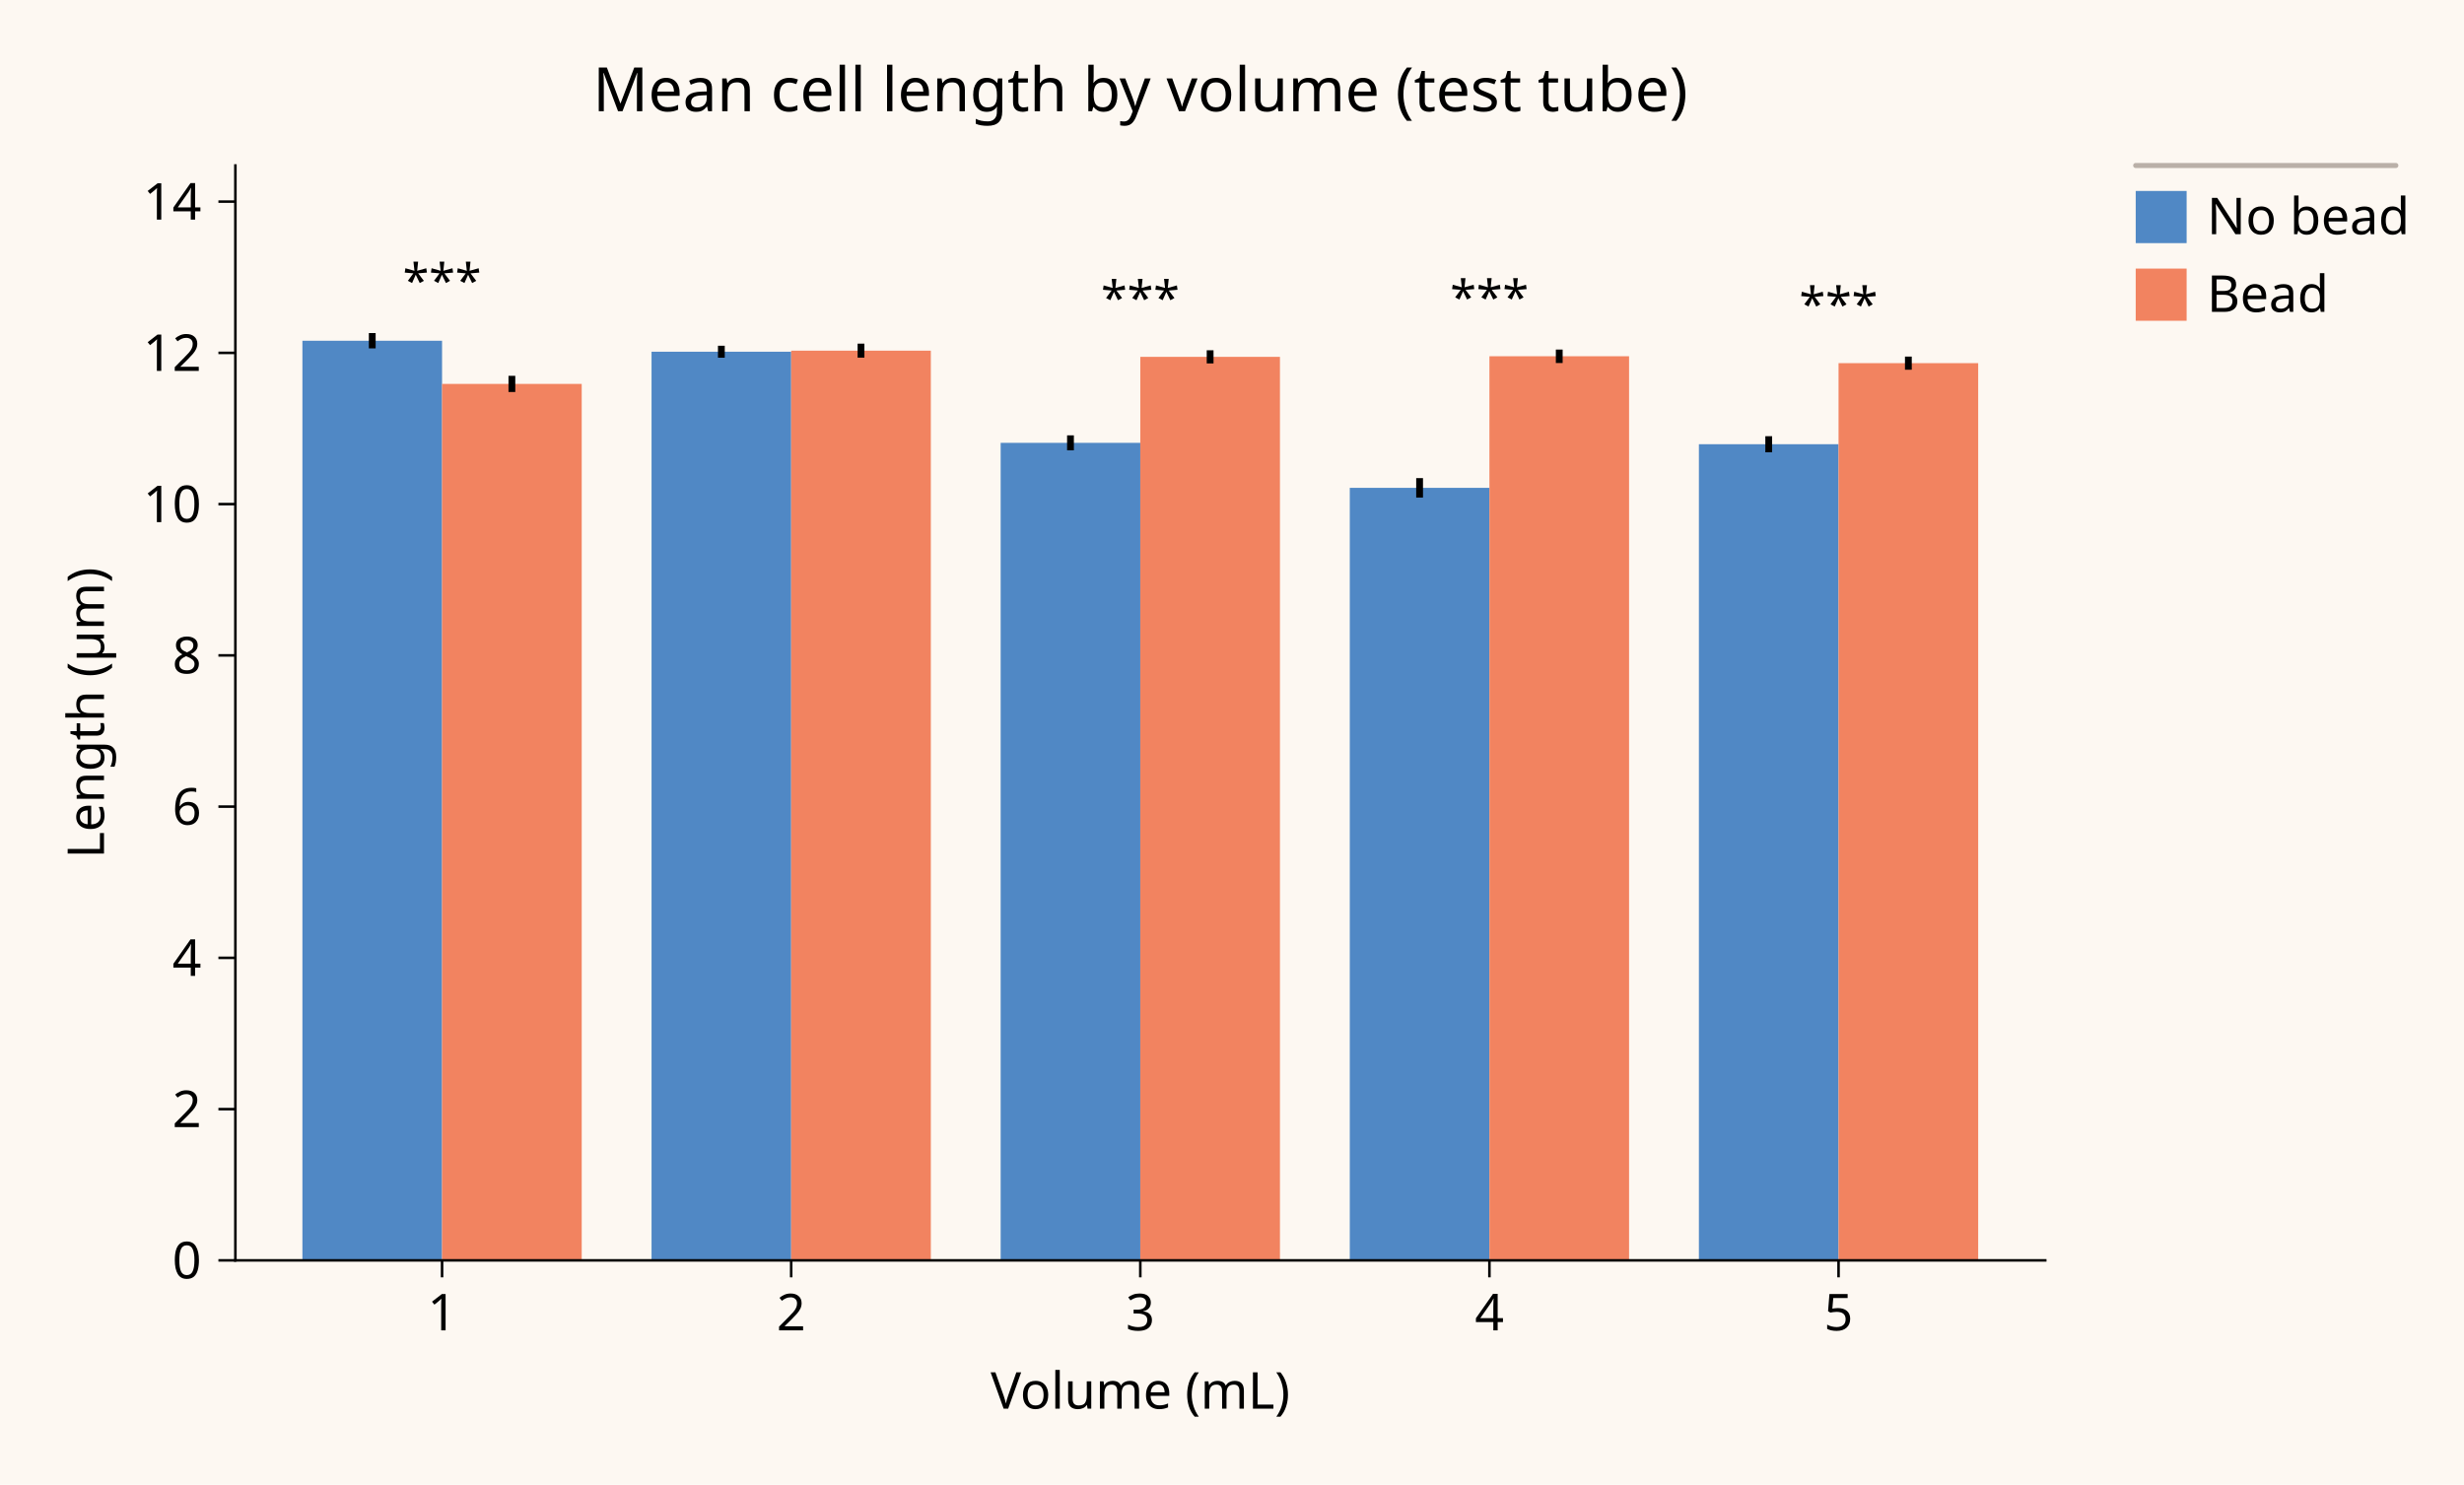
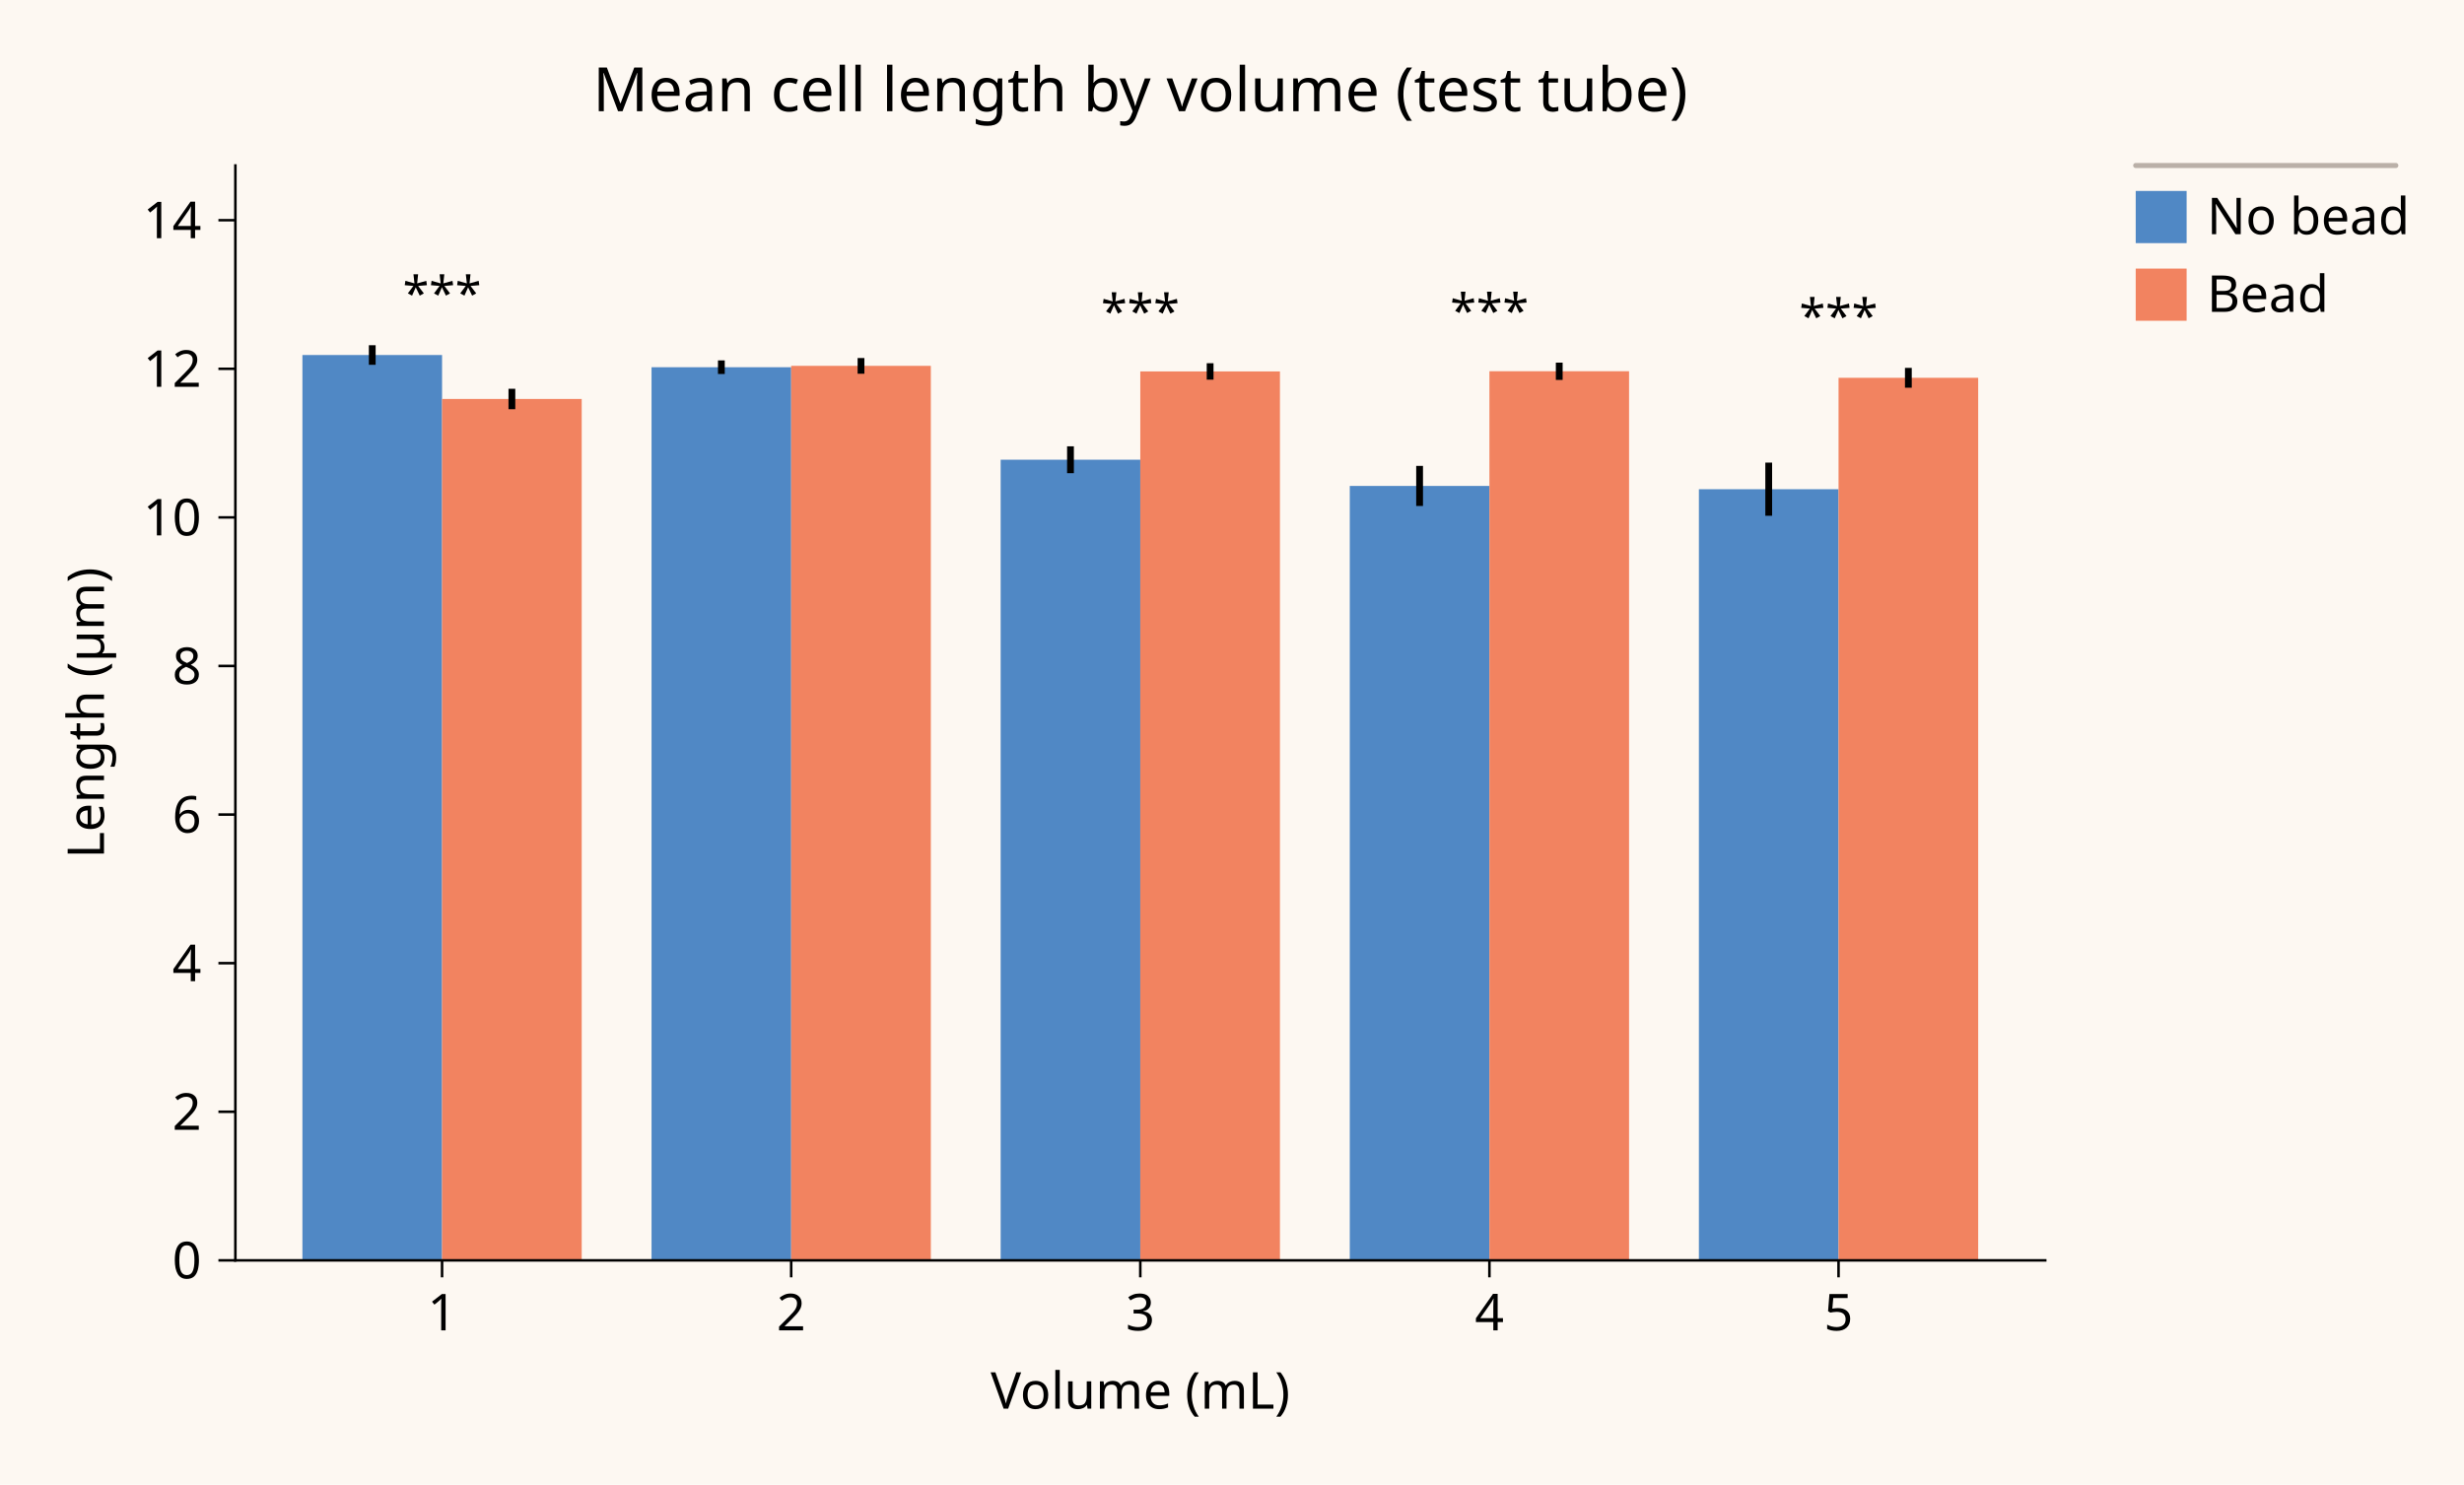
<svg xmlns="http://www.w3.org/2000/svg" xmlns:xlink="http://www.w3.org/1999/xlink" width="725.861pt" height="437.48pt" viewBox="0 0 725.861 437.48" version="1.1">
  <defs>
    <style type="text/css">*{stroke-linejoin: round; stroke-linecap: butt}</style>
  </defs>
  <g id="figure_1">
    <g id="patch_1">
      <path d="M 0 437.48  L 725.861 437.48  L 725.861 0  L 0 0  z " style="fill: #fdf8f2" />
    </g>
    <g id="axes_1">
      <g id="patch_2">
        <path d="M 69.341 371.363  L 602.495 371.363  L 602.495 48.763  L 69.341 48.763  L 69.341 371.363  z " style="fill: none" />
      </g>
      <g id="patch_3">
-         <path d="M 89.088 371.363  L 130.226 371.363  L 130.226 100.397  L 89.088 100.397  z " clip-path="url(#p7a0aab2ada)" style="fill: #5088c5" />
+         <path d="M 89.088 371.363  L 130.226 371.363  L 130.226 104.608  L 89.088 104.608  z " clip-path="url(#p89ddb0b5f2)" style="fill: #5088c5" />
      </g>
      <g id="patch_4">
-         <path d="M 191.934 371.363  L 233.072 371.363  L 233.072 103.628  L 191.934 103.628  z " clip-path="url(#p7a0aab2ada)" style="fill: #5088c5" />
+         <path d="M 191.934 371.363  L 233.072 371.363  L 233.072 108.199  L 191.934 108.199  z " clip-path="url(#p89ddb0b5f2)" style="fill: #5088c5" />
      </g>
      <g id="patch_5">
-         <path d="M 294.78 371.363  L 335.918 371.363  L 335.918 130.477  L 294.78 130.477  z " clip-path="url(#p7a0aab2ada)" style="fill: #5088c5" />
+         <path d="M 294.78 371.363  L 335.918 371.363  L 335.918 135.463  L 294.78 135.463  z " clip-path="url(#p89ddb0b5f2)" style="fill: #5088c5" />
      </g>
      <g id="patch_6">
-         <path d="M 397.626 371.363  L 438.764 371.363  L 438.764 143.742  L 397.626 143.742  z " clip-path="url(#p7a0aab2ada)" style="fill: #5088c5" />
+         <path d="M 397.626 371.363  L 438.764 371.363  L 438.764 143.179  L 397.626 143.179  z " clip-path="url(#p89ddb0b5f2)" style="fill: #5088c5" />
      </g>
      <g id="patch_7">
-         <path d="M 500.471 371.363  L 541.61 371.363  L 541.61 130.896  L 500.471 130.896  z " clip-path="url(#p7a0aab2ada)" style="fill: #5088c5" />
+         <path d="M 500.471 371.363  L 541.61 371.363  L 541.61 144.144  L 500.471 144.144  z " clip-path="url(#p89ddb0b5f2)" style="fill: #5088c5" />
      </g>
      <g id="patch_8">
-         <path d="M 130.226 371.363  L 171.365 371.363  L 171.365 113.119  L 130.226 113.119  z " clip-path="url(#p7a0aab2ada)" style="fill: #f28360" />
+         <path d="M 130.226 371.363  L 171.365 371.363  L 171.365 117.56  L 130.226 117.56  z " clip-path="url(#p89ddb0b5f2)" style="fill: #f28360" />
      </g>
      <g id="patch_9">
-         <path d="M 233.072 371.363  L 274.21 371.363  L 274.21 103.316  L 233.072 103.316  z " clip-path="url(#p7a0aab2ada)" style="fill: #f28360" />
+         <path d="M 233.072 371.363  L 274.21 371.363  L 274.21 107.8  L 233.072 107.8  z " clip-path="url(#p89ddb0b5f2)" style="fill: #f28360" />
      </g>
      <g id="patch_10">
-         <path d="M 335.918 371.363  L 377.056 371.363  L 377.056 105.14  L 335.918 105.14  z " clip-path="url(#p7a0aab2ada)" style="fill: #f28360" />
+         <path d="M 335.918 371.363  L 377.056 371.363  L 377.056 109.448  L 335.918 109.448  z " clip-path="url(#p89ddb0b5f2)" style="fill: #f28360" />
      </g>
      <g id="patch_11">
-         <path d="M 438.764 371.363  L 479.902 371.363  L 479.902 104.979  L 438.764 104.979  z " clip-path="url(#p7a0aab2ada)" style="fill: #f28360" />
+         <path d="M 438.764 371.363  L 479.902 371.363  L 479.902 109.389  L 438.764 109.389  z " clip-path="url(#p89ddb0b5f2)" style="fill: #f28360" />
      </g>
      <g id="patch_12">
-         <path d="M 541.61 371.363  L 582.748 371.363  L 582.748 107.002  L 541.61 107.002  z " clip-path="url(#p7a0aab2ada)" style="fill: #f28360" />
+         <path d="M 541.61 371.363  L 582.748 371.363  L 582.748 111.318  L 541.61 111.318  z " clip-path="url(#p89ddb0b5f2)" style="fill: #f28360" />
      </g>
      <g id="matplotlib.axis_1">
        <g id="xtick_1">
          <g id="line2d_1">
            <defs>
-               <path id="m4a26c9d16e" d="M 0 0  L 0 5  " style="stroke: #000000; stroke-width: 0.75" />
+               <path id="m6d1abc698f" d="M 0 0  L 0 5  " style="stroke: #000000; stroke-width: 0.75" />
            </defs>
            <g>
-               <use xlink:href="#m4a26c9d16e" x="130.226" y="371.363" style="stroke: #000000; stroke-width: 0.75" />
+               <use xlink:href="#m6d1abc698f" x="130.226" y="371.363" style="stroke: #000000; stroke-width: 0.75" />
            </g>
          </g>
          <g id="text_1">
            <text style="font-size: 15px; font-family: 'Atkinson Hyperlegible Next', sans-serif; text-anchor: middle" x="130.226" y="391.983" transform="rotate(-0 130.2262 391.9827)">1</text>
          </g>
        </g>
        <g id="xtick_2">
          <g id="line2d_2">
            <g>
-               <use xlink:href="#m4a26c9d16e" x="233.072" y="371.363" style="stroke: #000000; stroke-width: 0.75" />
+               <use xlink:href="#m6d1abc698f" x="233.072" y="371.363" style="stroke: #000000; stroke-width: 0.75" />
            </g>
          </g>
          <g id="text_2">
            <text style="font-size: 15px; font-family: 'Atkinson Hyperlegible Next', sans-serif; text-anchor: middle" x="233.072" y="391.983" transform="rotate(-0 233.0721 391.9827)">2</text>
          </g>
        </g>
        <g id="xtick_3">
          <g id="line2d_3">
            <g>
-               <use xlink:href="#m4a26c9d16e" x="335.918" y="371.363" style="stroke: #000000; stroke-width: 0.75" />
+               <use xlink:href="#m6d1abc698f" x="335.918" y="371.363" style="stroke: #000000; stroke-width: 0.75" />
            </g>
          </g>
          <g id="text_3">
            <text style="font-size: 15px; font-family: 'Atkinson Hyperlegible Next', sans-serif; text-anchor: middle" x="335.918" y="391.983" transform="rotate(-0 335.918 391.9827)">3</text>
          </g>
        </g>
        <g id="xtick_4">
          <g id="line2d_4">
            <g>
-               <use xlink:href="#m4a26c9d16e" x="438.764" y="371.363" style="stroke: #000000; stroke-width: 0.75" />
+               <use xlink:href="#m6d1abc698f" x="438.764" y="371.363" style="stroke: #000000; stroke-width: 0.75" />
            </g>
          </g>
          <g id="text_4">
            <text style="font-size: 15px; font-family: 'Atkinson Hyperlegible Next', sans-serif; text-anchor: middle" x="438.764" y="391.983" transform="rotate(-0 438.7639 391.9827)">4</text>
          </g>
        </g>
        <g id="xtick_5">
          <g id="line2d_5">
            <g>
-               <use xlink:href="#m4a26c9d16e" x="541.61" y="371.363" style="stroke: #000000; stroke-width: 0.75" />
+               <use xlink:href="#m6d1abc698f" x="541.61" y="371.363" style="stroke: #000000; stroke-width: 0.75" />
            </g>
          </g>
          <g id="text_5">
            <text style="font-size: 15px; font-family: 'Atkinson Hyperlegible Next', sans-serif; text-anchor: middle" x="541.61" y="391.983" transform="rotate(-0 541.6098 391.9827)">5</text>
          </g>
        </g>
        <g id="text_6">
          <text style="font-weight: 500; font-size: 15px; font-family: 'Atkinson Hyperlegible Next', sans-serif; text-anchor: middle" x="335.918" y="415.049" transform="rotate(-0 335.918 415.0491)">Volume (mL)</text>
        </g>
      </g>
      <g id="matplotlib.axis_2">
        <g id="ytick_1">
          <g id="line2d_6">
            <defs>
-               <path id="m8f4b382dd3" d="M 0 0  L -5 0  " style="stroke: #000000; stroke-width: 0.75" />
+               <path id="m58891c5471" d="M 0 0  L -5 0  " style="stroke: #000000; stroke-width: 0.75" />
            </defs>
            <g>
-               <use xlink:href="#m8f4b382dd3" x="69.341" y="371.363" style="stroke: #000000; stroke-width: 0.75" />
+               <use xlink:href="#m58891c5471" x="69.341" y="371.363" style="stroke: #000000; stroke-width: 0.75" />
            </g>
          </g>
          <g id="text_7">
            <text style="font-size: 15px; font-family: 'Atkinson Hyperlegible Next', sans-serif; text-anchor: end" x="59.341" y="376.673" transform="rotate(-0 59.34141 376.6729)">0</text>
          </g>
        </g>
        <g id="ytick_2">
          <g id="line2d_7">
            <g>
-               <use xlink:href="#m8f4b382dd3" x="69.341" y="326.798" style="stroke: #000000; stroke-width: 0.75" />
+               <use xlink:href="#m58891c5471" x="69.341" y="327.58" style="stroke: #000000; stroke-width: 0.75" />
            </g>
          </g>
          <g id="text_8">
-             <text style="font-size: 15px; font-family: 'Atkinson Hyperlegible Next', sans-serif; text-anchor: end" x="59.341" y="332.107" transform="rotate(-0 59.34141 332.1073)">2</text>
+             <text style="font-size: 15px; font-family: 'Atkinson Hyperlegible Next', sans-serif; text-anchor: end" x="59.341" y="332.89" transform="rotate(-0 59.34141 332.8901)">2</text>
          </g>
        </g>
        <g id="ytick_3">
          <g id="line2d_8">
            <g>
-               <use xlink:href="#m8f4b382dd3" x="69.341" y="282.232" style="stroke: #000000; stroke-width: 0.75" />
+               <use xlink:href="#m58891c5471" x="69.341" y="283.798" style="stroke: #000000; stroke-width: 0.75" />
            </g>
          </g>
          <g id="text_9">
-             <text style="font-size: 15px; font-family: 'Atkinson Hyperlegible Next', sans-serif; text-anchor: end" x="59.341" y="287.542" transform="rotate(-0 59.34141 287.5417)">4</text>
+             <text style="font-size: 15px; font-family: 'Atkinson Hyperlegible Next', sans-serif; text-anchor: end" x="59.341" y="289.107" transform="rotate(-0 59.34141 289.1073)">4</text>
          </g>
        </g>
        <g id="ytick_4">
          <g id="line2d_9">
            <g>
-               <use xlink:href="#m8f4b382dd3" x="69.341" y="237.666" style="stroke: #000000; stroke-width: 0.75" />
+               <use xlink:href="#m58891c5471" x="69.341" y="240.015" style="stroke: #000000; stroke-width: 0.75" />
            </g>
          </g>
          <g id="text_10">
-             <text style="font-size: 15px; font-family: 'Atkinson Hyperlegible Next', sans-serif; text-anchor: end" x="59.341" y="242.976" transform="rotate(-0 59.34141 242.9761)">6</text>
+             <text style="font-size: 15px; font-family: 'Atkinson Hyperlegible Next', sans-serif; text-anchor: end" x="59.341" y="245.325" transform="rotate(-0 59.34141 245.3245)">6</text>
          </g>
        </g>
        <g id="ytick_5">
          <g id="line2d_10">
            <g>
-               <use xlink:href="#m8f4b382dd3" x="69.341" y="193.101" style="stroke: #000000; stroke-width: 0.75" />
+               <use xlink:href="#m58891c5471" x="69.341" y="196.232" style="stroke: #000000; stroke-width: 0.75" />
            </g>
          </g>
          <g id="text_11">
-             <text style="font-size: 15px; font-family: 'Atkinson Hyperlegible Next', sans-serif; text-anchor: end" x="59.341" y="198.411" transform="rotate(-0 59.34141 198.4105)">8</text>
+             <text style="font-size: 15px; font-family: 'Atkinson Hyperlegible Next', sans-serif; text-anchor: end" x="59.341" y="201.542" transform="rotate(-0 59.34141 201.5417)">8</text>
          </g>
        </g>
        <g id="ytick_6">
          <g id="line2d_11">
            <g>
-               <use xlink:href="#m8f4b382dd3" x="69.341" y="148.535" style="stroke: #000000; stroke-width: 0.75" />
+               <use xlink:href="#m58891c5471" x="69.341" y="152.449" style="stroke: #000000; stroke-width: 0.75" />
            </g>
          </g>
          <g id="text_12">
-             <text style="font-size: 15px; font-family: 'Atkinson Hyperlegible Next', sans-serif; text-anchor: end" x="59.341" y="153.845" transform="rotate(-0 59.34141 153.8449)">10</text>
+             <text style="font-size: 15px; font-family: 'Atkinson Hyperlegible Next', sans-serif; text-anchor: end" x="59.341" y="157.759" transform="rotate(-0 59.34141 157.7589)">10</text>
          </g>
        </g>
        <g id="ytick_7">
          <g id="line2d_12">
            <g>
-               <use xlink:href="#m8f4b382dd3" x="69.341" y="103.97" style="stroke: #000000; stroke-width: 0.75" />
+               <use xlink:href="#m58891c5471" x="69.341" y="108.666" style="stroke: #000000; stroke-width: 0.75" />
            </g>
          </g>
          <g id="text_13">
-             <text style="font-size: 15px; font-family: 'Atkinson Hyperlegible Next', sans-serif; text-anchor: end" x="59.341" y="109.279" transform="rotate(-0 59.34141 109.2793)">12</text>
+             <text style="font-size: 15px; font-family: 'Atkinson Hyperlegible Next', sans-serif; text-anchor: end" x="59.341" y="113.976" transform="rotate(-0 59.34141 113.9761)">12</text>
          </g>
        </g>
        <g id="ytick_8">
          <g id="line2d_13">
            <g>
-               <use xlink:href="#m8f4b382dd3" x="69.341" y="59.404" style="stroke: #000000; stroke-width: 0.75" />
+               <use xlink:href="#m58891c5471" x="69.341" y="64.884" style="stroke: #000000; stroke-width: 0.75" />
            </g>
          </g>
          <g id="text_14">
-             <text style="font-size: 15px; font-family: 'Atkinson Hyperlegible Next', sans-serif; text-anchor: end" x="59.341" y="64.714" transform="rotate(-0 59.34141 64.71373)">14</text>
+             <text style="font-size: 15px; font-family: 'Atkinson Hyperlegible Next', sans-serif; text-anchor: end" x="59.341" y="70.193" transform="rotate(-0 59.34141 70.19332)">14</text>
          </g>
        </g>
        <g id="text_15">
          <text style="font-weight: 500; font-size: 15px; font-family: 'Atkinson Hyperlegible Next', sans-serif; text-anchor: middle" x="30.636" y="210.063" transform="rotate(-90 30.63594 210.0631)">Length (μm)</text>
        </g>
      </g>
      <g id="LineCollection_1">
-         <path d="M 109.657 102.655  L 109.657 98.14  " clip-path="url(#p7a0aab2ada)" style="fill: none; stroke: #000000; stroke-width: 2" />
-         <path d="M 212.503 105.394  L 212.503 101.863  " clip-path="url(#p7a0aab2ada)" style="fill: none; stroke: #000000; stroke-width: 2" />
-         <path d="M 315.349 132.681  L 315.349 128.272  " clip-path="url(#p7a0aab2ada)" style="fill: none; stroke: #000000; stroke-width: 2" />
-         <path d="M 418.195 146.603  L 418.195 140.882  " clip-path="url(#p7a0aab2ada)" style="fill: none; stroke: #000000; stroke-width: 2" />
-         <path d="M 521.041 133.27  L 521.041 128.522  " clip-path="url(#p7a0aab2ada)" style="fill: none; stroke: #000000; stroke-width: 2" />
+         <path d="M 109.657 107.493  L 109.657 101.723  " clip-path="url(#p89ddb0b5f2)" style="fill: none; stroke: #000000; stroke-width: 2" />
+         <path d="M 212.503 110.204  L 212.503 106.194  " clip-path="url(#p89ddb0b5f2)" style="fill: none; stroke: #000000; stroke-width: 2" />
+         <path d="M 315.349 139.419  L 315.349 131.507  " clip-path="url(#p89ddb0b5f2)" style="fill: none; stroke: #000000; stroke-width: 2" />
+         <path d="M 418.195 149.074  L 418.195 137.284  " clip-path="url(#p89ddb0b5f2)" style="fill: none; stroke: #000000; stroke-width: 2" />
+         <path d="M 521.041 151.972  L 521.041 136.315  " clip-path="url(#p89ddb0b5f2)" style="fill: none; stroke: #000000; stroke-width: 2" />
      </g>
      <g id="line2d_14">
        <defs>
-           <path id="m6965b751de" d="M 6 0  L -6 -0  " />
+           <path id="m4a6b351375" d="M 6 0  L -6 -0  " />
        </defs>
-         <g clip-path="url(#p7a0aab2ada)">
-           <use xlink:href="#m6965b751de" x="109.657" y="102.655" style="fill: #5088c5" />
-           <use xlink:href="#m6965b751de" x="212.503" y="105.394" style="fill: #5088c5" />
-           <use xlink:href="#m6965b751de" x="315.349" y="132.681" style="fill: #5088c5" />
-           <use xlink:href="#m6965b751de" x="418.195" y="146.603" style="fill: #5088c5" />
-           <use xlink:href="#m6965b751de" x="521.041" y="133.27" style="fill: #5088c5" />
+         <g clip-path="url(#p89ddb0b5f2)">
+           <use xlink:href="#m4a6b351375" x="109.657" y="107.493" style="fill: #5088c5" />
+           <use xlink:href="#m4a6b351375" x="212.503" y="110.204" style="fill: #5088c5" />
+           <use xlink:href="#m4a6b351375" x="315.349" y="139.419" style="fill: #5088c5" />
+           <use xlink:href="#m4a6b351375" x="418.195" y="149.074" style="fill: #5088c5" />
+           <use xlink:href="#m4a6b351375" x="521.041" y="151.972" style="fill: #5088c5" />
        </g>
      </g>
      <g id="line2d_15">
-         <g clip-path="url(#p7a0aab2ada)">
-           <use xlink:href="#m6965b751de" x="109.657" y="98.14" style="fill: #5088c5" />
-           <use xlink:href="#m6965b751de" x="212.503" y="101.863" style="fill: #5088c5" />
-           <use xlink:href="#m6965b751de" x="315.349" y="128.272" style="fill: #5088c5" />
-           <use xlink:href="#m6965b751de" x="418.195" y="140.882" style="fill: #5088c5" />
-           <use xlink:href="#m6965b751de" x="521.041" y="128.522" style="fill: #5088c5" />
+         <g clip-path="url(#p89ddb0b5f2)">
+           <use xlink:href="#m4a6b351375" x="109.657" y="101.723" style="fill: #5088c5" />
+           <use xlink:href="#m4a6b351375" x="212.503" y="106.194" style="fill: #5088c5" />
+           <use xlink:href="#m4a6b351375" x="315.349" y="131.507" style="fill: #5088c5" />
+           <use xlink:href="#m4a6b351375" x="418.195" y="137.284" style="fill: #5088c5" />
+           <use xlink:href="#m4a6b351375" x="521.041" y="136.315" style="fill: #5088c5" />
        </g>
      </g>
      <g id="LineCollection_2">
-         <path d="M 150.795 115.505  L 150.795 110.734  " clip-path="url(#p7a0aab2ada)" style="fill: none; stroke: #000000; stroke-width: 2" />
-         <path d="M 253.641 105.382  L 253.641 101.249  " clip-path="url(#p7a0aab2ada)" style="fill: none; stroke: #000000; stroke-width: 2" />
-         <path d="M 356.487 107.082  L 356.487 103.198  " clip-path="url(#p7a0aab2ada)" style="fill: none; stroke: #000000; stroke-width: 2" />
-         <path d="M 459.333 106.958  L 459.333 103  " clip-path="url(#p7a0aab2ada)" style="fill: none; stroke: #000000; stroke-width: 2" />
-         <path d="M 562.179 108.943  L 562.179 105.061  " clip-path="url(#p7a0aab2ada)" style="fill: none; stroke: #000000; stroke-width: 2" />
+         <path d="M 150.795 120.576  L 150.795 114.545  " clip-path="url(#p89ddb0b5f2)" style="fill: none; stroke: #000000; stroke-width: 2" />
+         <path d="M 253.641 110.109  L 253.641 105.49  " clip-path="url(#p89ddb0b5f2)" style="fill: none; stroke: #000000; stroke-width: 2" />
+         <path d="M 356.487 111.869  L 356.487 107.026  " clip-path="url(#p89ddb0b5f2)" style="fill: none; stroke: #000000; stroke-width: 2" />
+         <path d="M 459.333 111.932  L 459.333 106.846  " clip-path="url(#p89ddb0b5f2)" style="fill: none; stroke: #000000; stroke-width: 2" />
+         <path d="M 562.179 114.235  L 562.179 108.4  " clip-path="url(#p89ddb0b5f2)" style="fill: none; stroke: #000000; stroke-width: 2" />
      </g>
      <g id="line2d_16">
-         <g clip-path="url(#p7a0aab2ada)">
-           <use xlink:href="#m6965b751de" x="150.795" y="115.505" style="fill: #5088c5" />
-           <use xlink:href="#m6965b751de" x="253.641" y="105.382" style="fill: #5088c5" />
-           <use xlink:href="#m6965b751de" x="356.487" y="107.082" style="fill: #5088c5" />
-           <use xlink:href="#m6965b751de" x="459.333" y="106.958" style="fill: #5088c5" />
-           <use xlink:href="#m6965b751de" x="562.179" y="108.943" style="fill: #5088c5" />
+         <g clip-path="url(#p89ddb0b5f2)">
+           <use xlink:href="#m4a6b351375" x="150.795" y="120.576" style="fill: #5088c5" />
+           <use xlink:href="#m4a6b351375" x="253.641" y="110.109" style="fill: #5088c5" />
+           <use xlink:href="#m4a6b351375" x="356.487" y="111.869" style="fill: #5088c5" />
+           <use xlink:href="#m4a6b351375" x="459.333" y="111.932" style="fill: #5088c5" />
+           <use xlink:href="#m4a6b351375" x="562.179" y="114.235" style="fill: #5088c5" />
        </g>
      </g>
      <g id="line2d_17">
-         <g clip-path="url(#p7a0aab2ada)">
-           <use xlink:href="#m6965b751de" x="150.795" y="110.734" style="fill: #5088c5" />
-           <use xlink:href="#m6965b751de" x="253.641" y="101.249" style="fill: #5088c5" />
-           <use xlink:href="#m6965b751de" x="356.487" y="103.198" style="fill: #5088c5" />
-           <use xlink:href="#m6965b751de" x="459.333" y="103" style="fill: #5088c5" />
-           <use xlink:href="#m6965b751de" x="562.179" y="105.061" style="fill: #5088c5" />
+         <g clip-path="url(#p89ddb0b5f2)">
+           <use xlink:href="#m4a6b351375" x="150.795" y="114.545" style="fill: #5088c5" />
+           <use xlink:href="#m4a6b351375" x="253.641" y="105.49" style="fill: #5088c5" />
+           <use xlink:href="#m4a6b351375" x="356.487" y="107.026" style="fill: #5088c5" />
+           <use xlink:href="#m4a6b351375" x="459.333" y="106.846" style="fill: #5088c5" />
+           <use xlink:href="#m4a6b351375" x="562.179" y="108.4" style="fill: #5088c5" />
        </g>
      </g>
      <g id="patch_13">
        <path d="M 69.341 371.363  L 69.341 48.763  " style="fill: none; stroke: #000000; stroke-width: 0.75; stroke-linejoin: miter; stroke-linecap: square" />
      </g>
      <g id="patch_14">
        <path d="M 69.341 371.363  L 602.495 371.363  " style="fill: none; stroke: #000000; stroke-width: 0.75; stroke-linejoin: miter; stroke-linecap: square" />
      </g>
      <g id="text_16">
-         <text style="font-size: 14px; font-family: 'Atkinson Hyperlegible Next', sans-serif; text-anchor: middle" x="130.226" y="87.743" transform="rotate(-0 130.2262 87.74283)">***</text>
+         <text style="font-size: 14px; font-family: 'Atkinson Hyperlegible Next', sans-serif; text-anchor: middle" x="130.226" y="91.452" transform="rotate(-0 130.2262 91.45159)">***</text>
      </g>
      <g id="text_17">
-         <text style="font-size: 14px; font-family: 'Atkinson Hyperlegible Next', sans-serif; text-anchor: middle" x="335.918" y="92.8" transform="rotate(-0 335.918 92.80018)">***</text>
+         <text style="font-size: 14px; font-family: 'Atkinson Hyperlegible Next', sans-serif; text-anchor: middle" x="335.918" y="96.755" transform="rotate(-0 335.918 96.75523)">***</text>
      </g>
      <g id="text_18">
-         <text style="font-size: 14px; font-family: 'Atkinson Hyperlegible Next', sans-serif; text-anchor: middle" x="438.764" y="92.603" transform="rotate(-0 438.7639 92.60256)">***</text>
+         <text style="font-size: 14px; font-family: 'Atkinson Hyperlegible Next', sans-serif; text-anchor: middle" x="438.764" y="96.575" transform="rotate(-0 438.7639 96.57482)">***</text>
      </g>
      <g id="text_19">
-         <text style="font-size: 14px; font-family: 'Atkinson Hyperlegible Next', sans-serif; text-anchor: middle" x="541.61" y="94.664" transform="rotate(-0 541.6098 94.66375)">***</text>
+         <text style="font-size: 14px; font-family: 'Atkinson Hyperlegible Next', sans-serif; text-anchor: middle" x="541.61" y="98.129" transform="rotate(-0 541.6098 98.12919)">***</text>
      </g>
      <g id="text_20">
        <text style="font-weight: 500; font-size: 18px; font-family: 'Atkinson Hyperlegible Next', sans-serif; text-anchor: middle" x="335.918" y="32.763" transform="rotate(-0 335.918 32.76313)">Mean cell length by volume (test tube)</text>
      </g>
      <g id="legend_1">
        <g id="line2d_18">
          <path d="M 629.152 48.763  L 705.777 48.763  " style="fill: none; stroke: #bab0a8; stroke-width: 1.5; stroke-linecap: round" />
        </g>
        <g id="patch_15">
          <path d="M 629.152 71.638  L 644.152 71.638  L 644.152 56.263  L 629.152 56.263  z " style="fill: #5088c5" />
        </g>
        <g id="text_21">
          <text style="font-size: 15px; font-family: 'Atkinson Hyperlegible Next', sans-serif; text-anchor: start" x="650.152" y="69.013" transform="rotate(-0 650.1522 69.01313)">No bead</text>
        </g>
        <g id="patch_16">
          <path d="M 629.152 94.513  L 644.152 94.513  L 644.152 79.138  L 629.152 79.138  z " style="fill: #f28360" />
        </g>
        <g id="text_22">
          <text style="font-size: 15px; font-family: 'Atkinson Hyperlegible Next', sans-serif; text-anchor: start" x="650.152" y="91.888" transform="rotate(-0 650.1522 91.88813)">Bead</text>
        </g>
      </g>
    </g>
  </g>
  <defs>
-     <clipPath id="p7a0aab2ada">
+     <clipPath id="p89ddb0b5f2">
      <rect x="69.341" y="48.763" width="533.153" height="322.6" />
    </clipPath>
  </defs>
</svg>
